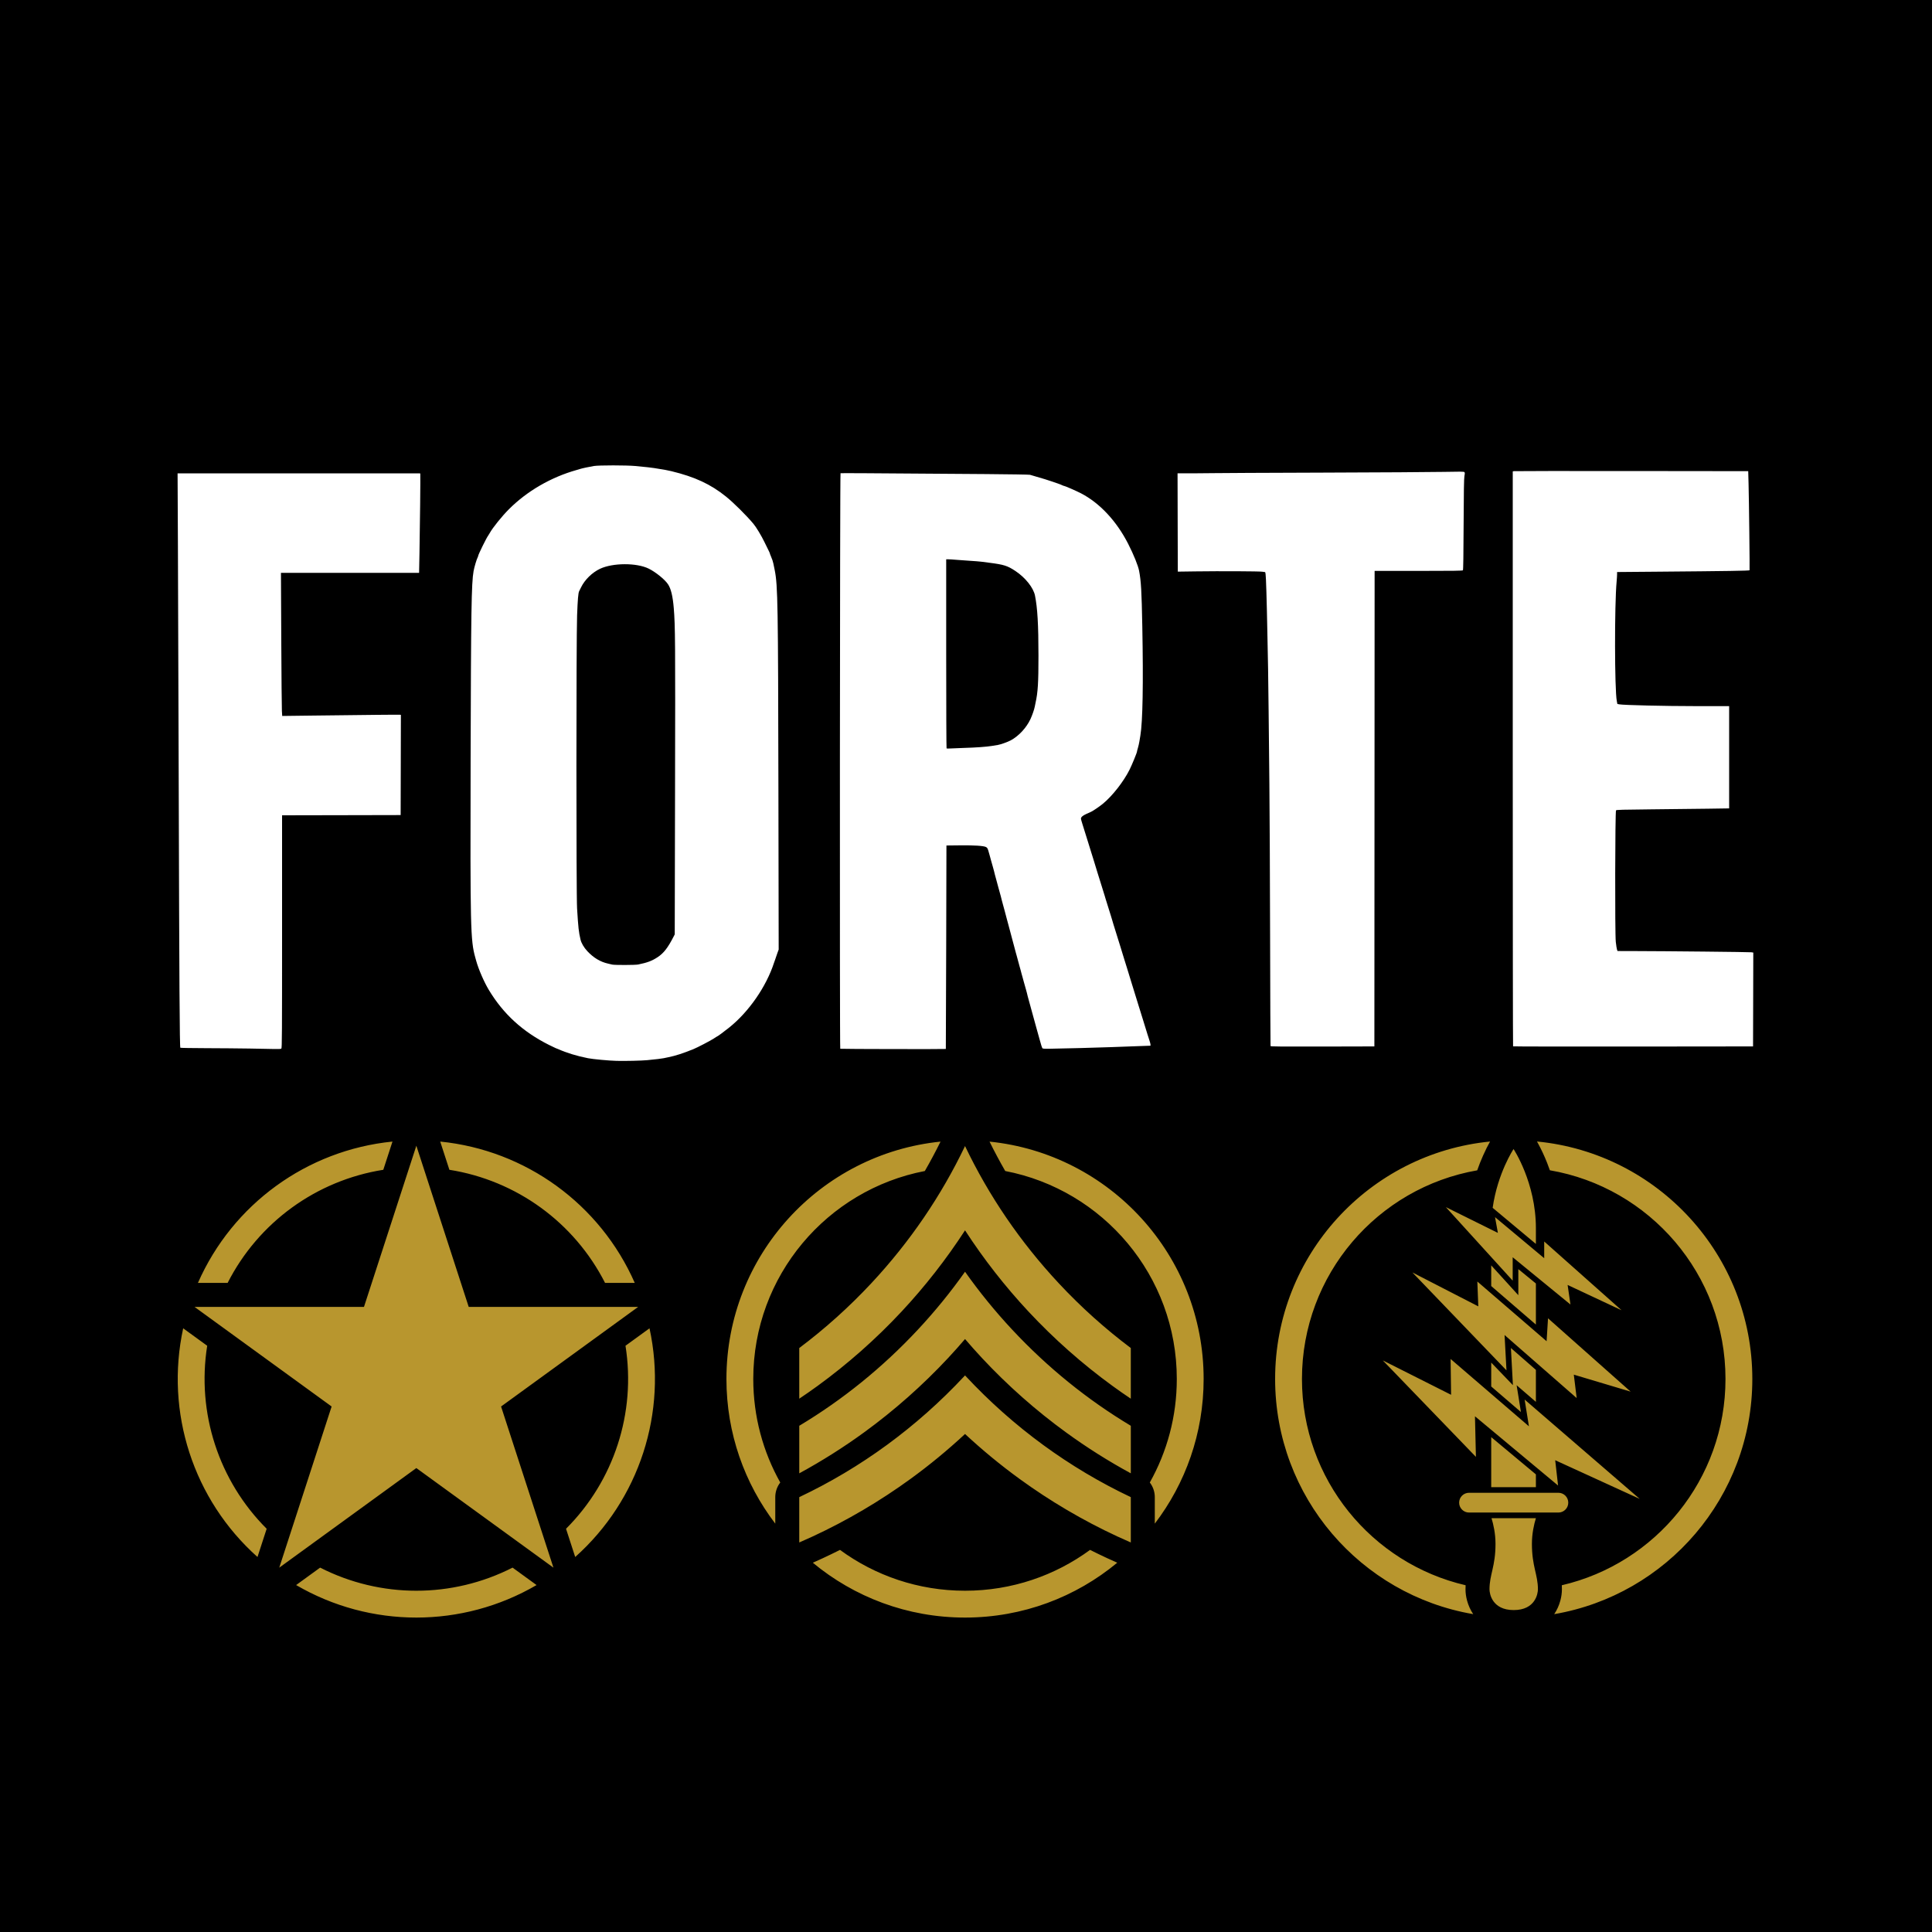
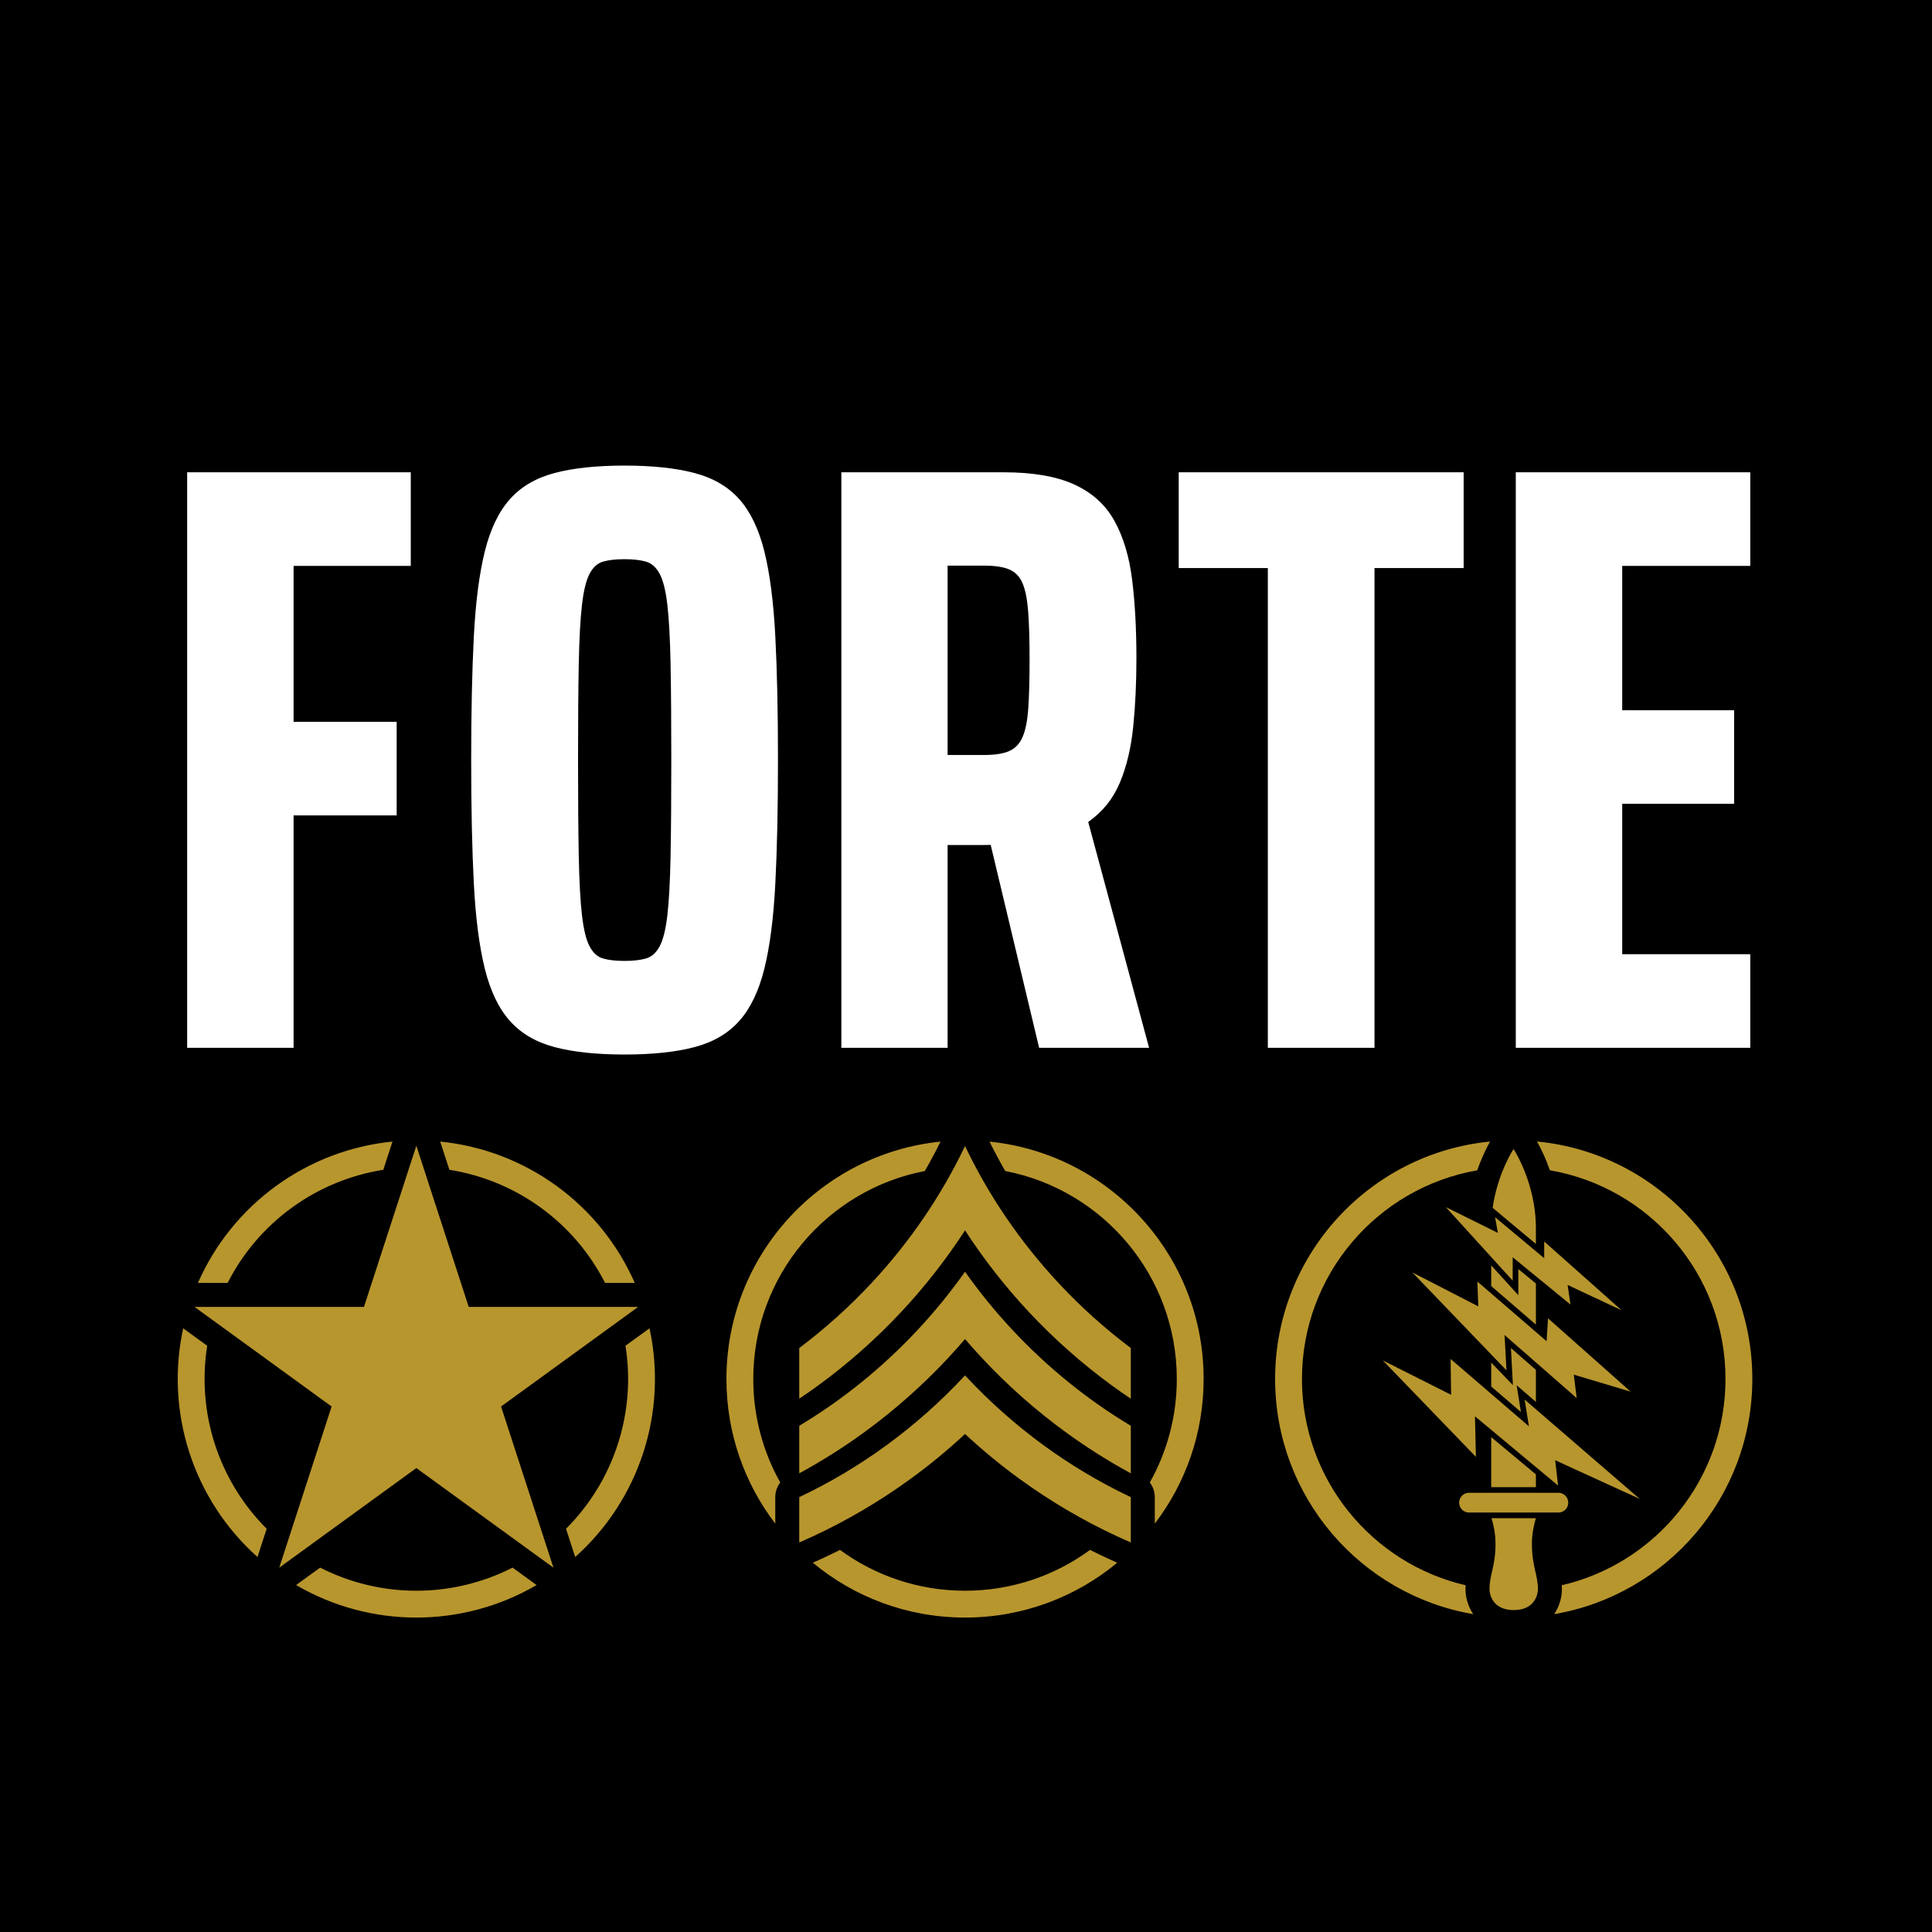
<svg xmlns="http://www.w3.org/2000/svg" viewBox="0 0 2000 2000">
  <rect width="2000" height="2000" fill="#000000" />
-   <path fill="#ffffff" d="M638.25 1098.2C630.19 1097.99 613.89 1096.48 608.75 1095.47C597.29 1093.22 586.59 1089.94 577.63 1085.95C576.46 1085.43 575.38 1085 575.21 1085C575.05 1085 571.99 1083.53 568.41 1081.74C541.19 1068.12 521.06 1049.73 506.03 1024.76C501.13 1016.63 495.35 1003.32 492.95 994.62C492.7 993.73 492.26 992.16 491.98 991.12C487.05 973.45 486.75 960.67 487.18 786.24C487.57 632.73 488.02 603.6 490.24 591.25C490.99 587.03 493.44 578.82 494.52 576.88C494.78 576.4 495 575.79 495 575.52C495 574.18 503.78 556.37 505.49 554.25C505.71 553.98 506.39 552.85 507.01 551.75C510.13 546.15 519.52 534.49 526.75 527.24C545.56 508.38 570.39 493.98 597 486.52C598.24 486.17 599.81 485.7 600.5 485.47C602.43 484.83 610.31 483.14 614.75 482.41C619.94 481.55 648.77 481.56 657.75 482.42C668.79 483.47 674.13 484.05 677.25 484.55C687.93 486.24 691.04 486.8 695 487.76C719.32 493.65 735.76 501.3 751.62 514.11C759.52 520.49 772.67 533.55 779.92 542.21C782.84 545.7 788.12 554.44 791.43 561.28C793.42 565.39 795.49 569.62 796.03 570.67C796.56 571.73 797 572.8 797 573.05C797 573.3 797.43 574.46 797.97 575.63C798.5 576.8 799.26 578.76 799.67 580C800.34 582.05 800.69 583.6 802.05 590.5C805.17 606.35 805.49 625.8 805.81 816.85L806.09 982.95L804.75 986.6C804.01 988.61 803.29 990.7 803.16 991.25C803.03 991.8 802.72 992.7 802.48 993.25C802.25 993.8 801.72 995.26 801.32 996.5C793.28 1021.33 775.24 1047.4 754.75 1063.79C749.4 1068.07 742.7 1073 742.23 1073C742.07 1073 740.55 1073.95 738.85 1075.11C735.83 1077.16 721.75 1084.49 717.75 1086.09C706.41 1090.64 699.39 1092.9 691.75 1094.46C690.38 1094.74 688.24 1095.19 687 1095.45C684.75 1095.92 679.86 1096.51 670 1097.47C664.27 1098.04 646.99 1098.43 638.25 1098.2ZM258 1085.44C247.69 1085.28 227.55 1085.1 213.25 1085.06C198.95 1085.02 187 1084.82 186.7 1084.62C185.98 1084.14 185.59 1019.73 184.99 806C184.74 715.11 184.38 606.83 184.18 565.38L183.83 490H309.38H434.93L435.09 490.83C435.31 491.94 434.74 546.66 434.24 572.38L433.84 593H362.34H290.84L291.17 661.88C291.35 699.76 291.64 733.09 291.82 735.95L292.15 741.16L324.2 740.76C382.08 740.04 413.33 739.75 414.17 739.91L415 740.07L414.88 791.91L414.75 843.75L353.38 843.88L292 844V964.44C292 1070 291.91 1084.95 291.26 1085.49C290.73 1085.93 288.56 1086.05 283.64 1085.93C279.85 1085.83 268.31 1085.61 258 1085.44ZM869.83 1085.67C869.16 1084.99 869.45 490.13 870.12 489.89C870.7 489.69 892.02 489.82 1020.75 490.76C1044.95 490.94 1065.42 491.28 1066.25 491.51C1068.14 492.04 1077.14 494.69 1081.75 496.08C1083.67 496.67 1087.16 497.8 1089.5 498.61C1091.84 499.41 1094.42 500.3 1095.25 500.59C1097.13 501.23 1098.99 501.99 1100.12 502.56C1100.6 502.8 1101.2 503 1101.47 503C1102.36 503 1114.21 508.18 1119 510.66C1138.49 520.77 1155.92 539.45 1167.96 563.14C1173.65 574.35 1178.18 585.56 1179.21 591C1181.23 601.62 1181.82 611.89 1182.51 648.52C1183.64 707.93 1182.94 746.91 1180.5 761.5C1180.24 763.01 1179.78 765.83 1179.46 767.75C1179.14 769.67 1178.46 772.65 1177.94 774.35C1177.42 776.06 1177 777.72 1177 778.03C1177 779.13 1171.82 791.78 1169.33 796.75C1163.14 809.14 1151.47 824.05 1141.75 831.99C1138.13 834.95 1131.69 839.35 1129.5 840.36C1128.81 840.68 1126.54 841.71 1124.45 842.65C1120.74 844.33 1119 845.89 1119 847.55C1119 848 1119.65 850.37 1120.44 852.81C1122.01 857.64 1124.37 865.23 1126.04 870.75C1126.62 872.67 1127.49 875.49 1127.98 877C1128.46 878.51 1129.37 881.44 1130 883.5C1130.63 885.56 1131.54 888.49 1132.03 890C1132.51 891.51 1133.41 894.44 1134.02 896.5C1134.63 898.56 1135.52 901.49 1136 903C1136.48 904.51 1137.61 908.11 1138.5 911C1140.98 919.05 1143.03 925.62 1143.48 927C1143.7 927.69 1144.13 929.15 1144.44 930.25C1144.97 932.15 1148.06 942.05 1149.98 948C1150.47 949.51 1151.15 951.76 1151.49 953C1151.83 954.24 1152.3 955.81 1152.52 956.5C1152.97 957.88 1155.02 964.45 1157.5 972.5C1158.39 975.39 1159.52 978.99 1160 980.5C1160.48 982.01 1161.37 984.94 1161.98 987C1162.59 989.06 1163.49 991.99 1163.98 993.5C1164.47 995.01 1165.6 998.61 1166.48 1001.5C1167.36 1004.39 1168.26 1007.31 1168.48 1008C1168.7 1008.69 1169.39 1010.94 1170.01 1013C1170.63 1015.06 1171.53 1017.99 1172.01 1019.5C1173.92 1025.57 1177.01 1035.54 1178.5 1040.5C1179.37 1043.39 1180.28 1046.31 1180.52 1047C1180.75 1047.69 1181.88 1051.29 1183.01 1055C1187.28 1068.93 1189.12 1074.83 1190.05 1077.53C1190.87 1079.92 1191.29 1082.46 1190.88 1082.52C1190.81 1082.52 1184.22 1082.75 1176.25 1083.03C1168.28 1083.3 1156.46 1083.73 1150 1083.99C1137.62 1084.48 1100.07 1085.47 1087.11 1085.64C1080.78 1085.73 1079.39 1085.62 1079 1085C1078.58 1084.33 1077.75 1081.71 1076.54 1077.25C1076.1 1075.6 1075.73 1074.28 1073.54 1066.5C1071.71 1060.03 1069.75 1052.88 1068.51 1048.25C1067.44 1044.21 1065.43 1036.9 1063.92 1031.5C1063.66 1030.54 1063.24 1028.85 1063.01 1027.75C1062.77 1026.65 1062.25 1024.74 1061.85 1023.5C1061.45 1022.26 1060.63 1019.34 1060.01 1017C1059.4 1014.66 1058.72 1012.19 1058.51 1011.5C1058.29 1010.81 1057.86 1009.29 1057.56 1008.12C1057.25 1006.96 1056.75 1005.04 1056.44 1003.88C1056.14 1002.71 1055.71 1001.19 1055.49 1000.5C1055.28 999.81 1054.61 997.34 1054 995C1053.39 992.66 1052.72 990.19 1052.51 989.5C1052.29 988.81 1051.86 987.29 1051.56 986.12C1051.25 984.96 1050.74 983.04 1050.43 981.88C1050.12 980.71 1049.67 979.02 1049.43 978.12C1049.19 977.23 1048.8 975.77 1048.56 974.88C1048.32 973.98 1047.4 970.55 1046.53 967.25C1044.37 959.12 1043.93 957.5 1043.46 955.75C1043.24 954.92 1042.69 952.9 1042.24 951.25C1041.8 949.6 1040.79 945.77 1040 942.75C1039.21 939.73 1038.32 936.46 1038.02 935.5C1037.71 934.54 1037.26 932.85 1037.01 931.75C1036.77 930.65 1036.34 928.96 1036.08 928C1035.51 925.97 1034.34 921.73 1033.21 917.62C1032.78 916.04 1031.97 913.06 1031.43 911C1030.88 908.94 1030.21 906.46 1029.93 905.5C1029.66 904.54 1029.24 902.85 1029.01 901.75C1028.77 900.65 1028.25 898.74 1027.85 897.5C1027.45 896.26 1026.63 893.34 1026.01 891C1025.4 888.66 1024.72 886.19 1024.51 885.5C1024.29 884.81 1023.84 883.24 1023.51 882C1022.5 878.29 1022.11 877.58 1020.64 876.82C1018.21 875.57 1008.44 874.94 993.75 875.1L979.75 875.25L979.5 980.5C979.36 1038.39 979.19 1085.81 979.12 1085.88C978.83 1086.17 870.13 1085.97 869.83 1085.67ZM1315.26 1082.88C1315.14 1082.53 1314.94 1031.17 1314.8 968.75C1314.66 906.33 1314.33 835.67 1314.06 811.75C1313.8 787.83 1313.45 754.08 1313.28 736.75C1313.12 719.42 1312.87 699.51 1312.72 692.5C1312.57 685.49 1312.24 668.73 1311.98 655.25C1311.33 621.07 1310.56 596.07 1310.1 594L1309.71 592.25L1306.73 591.83C1303.2 591.34 1263.32 591.15 1237.5 591.5L1219.25 591.75L1219.12 540.88L1219 490L1234.87 489.99C1243.61 489.99 1253.56 489.89 1257 489.79C1260.44 489.68 1310.61 489.44 1368.5 489.26C1426.39 489.08 1483.09 488.73 1494.5 488.49C1511.54 488.13 1515.37 488.17 1515.92 488.72C1516.48 489.27 1516.49 489.97 1515.96 492.82C1515.49 495.38 1515.28 508.14 1515.13 542.99C1515 574.82 1514.77 589.93 1514.41 590.36C1513.99 590.87 1504.64 591 1468.44 591H1423L1422.88 837.12L1422.75 1083.25L1369.11 1083.38C1326.45 1083.48 1315.43 1083.38 1315.26 1082.88ZM1566.33 1083.17C1566.15 1082.98 1566 949 1566 785.43V488.02L1567.12 487.75C1567.74 487.6 1622.59 487.54 1689 487.61L1809.75 487.75L1810.11 501C1810.56 517.47 1811.39 589.55 1811.14 590.29C1810.95 590.87 1790.19 591.19 1713.62 591.83L1674 592.16V594.46C1674 595.72 1673.79 599.11 1673.52 602C1671.26 626.55 1671.39 713.89 1673.71 725.75L1674.29 728.74L1676.27 729.12C1680.71 729.97 1723 730.97 1755.62 730.98L1790 731V783.92V836.84L1767.88 837.17C1755.71 837.35 1729.49 837.65 1709.62 837.83C1679.67 838.11 1673.39 838.28 1672.91 838.86C1671.93 840.04 1671.7 966.27 1672.66 975C1673.07 978.71 1673.65 982.37 1673.94 983.12L1674.48 984.5L1691.61 984.54C1725.41 984.61 1811.29 985.5 1813.13 985.8L1815 986.11L1814.88 1034.68L1814.75 1083.25L1690.71 1083.38C1622.49 1083.45 1566.52 1083.35 1566.33 1083.17ZM660.59 998.46C670.12 996.53 674.93 994.72 680.79 990.85C687.06 986.73 691.43 981.08 697.34 969.5L698.49 967.25L698.81 815.25C699.13 664.02 699.01 648.15 697.48 629.5C696.46 617.08 694.57 609.34 691.45 604.71C688.11 599.77 678.63 592.12 671.5 588.62C659.05 582.5 634.54 582.57 621.25 588.76C613.09 592.56 605.38 600.09 601.52 608C600.65 609.79 599.76 611.59 599.53 612.02C598.6 613.77 598.01 620.71 597.41 637C596.49 661.8 596.47 925.76 597.39 940.5C598.64 960.67 599.11 964.88 600.96 972.68C601.83 976.35 604.51 980.91 607.96 984.6C614.43 991.53 621.47 995.75 629.5 997.54C631.01 997.87 632.92 998.32 633.75 998.53C636.08 999.12 657.59 999.07 660.59 998.46ZM997.75 774.25C1010.13 773.9 1021.14 773.11 1026.75 772.19C1029.22 771.78 1032.04 771.32 1033 771.17C1035.91 770.71 1043.32 768.05 1046.44 766.35C1054.72 761.84 1062.52 753.4 1066.72 744.42C1068.57 740.45 1070.7 734.3 1071.19 731.5C1071.36 730.54 1071.72 728.74 1072 727.5C1074.41 716.76 1075.03 706.68 1075.02 678.89C1075.01 646.7 1074 629.25 1071.41 616.5C1069.76 608.37 1061.46 597.95 1051.25 591.16C1042.86 585.59 1039.32 584.47 1023.75 582.5C1021.27 582.18 1017.79 581.73 1016 581.49C1014.21 581.25 1008.59 580.8 1003.5 580.49C998.41 580.18 992.05 579.72 989.36 579.47C986.66 579.21 983.34 579 981.98 579H979.5V676.67C979.5 730.38 979.67 774.5 979.88 774.71C980.08 774.92 982.05 774.96 984.25 774.8C986.45 774.65 992.52 774.4 997.75 774.25Z" />
+   <path fill="#ffffff" d="M646.44 1091.63Q603.03 1091.63 574.05 1083.94Q545.07 1076.26 527.77 1056.79Q510.46 1037.32 501.89 1002.86Q493.32 968.4 490.55 915.34Q487.77 862.29 487.77 786.81Q487.77 711.33 490.55 658.27Q493.32 605.21 501.89 570.75Q510.46 536.3 527.77 516.83Q545.07 497.36 574.05 489.67Q603.03 481.98 646.44 481.98Q689.85 481.98 718.96 489.67Q748.06 497.36 765.36 516.83Q782.67 536.3 791.24 570.75Q799.81 605.21 802.58 658.27Q805.36 711.33 805.36 786.81Q805.36 862.29 802.58 915.34Q799.81 968.4 791.24 1002.86Q782.67 1037.32 765.36 1056.79Q748.06 1076.26 719.05 1083.94Q690.03 1091.63 646.44 1091.63ZM870.96 1084.7V488.91H1038.85Q1084.54 488.91 1112.13 501.56Q1139.72 514.2 1153.54 539Q1167.36 563.79 1171.89 599.49Q1176.42 635.2 1176.42 681.58Q1176.42 719.22 1173.12 752.09Q1169.82 784.96 1159.34 810.07Q1148.87 835.19 1126.51 850.89L1189.53 1084.7H1075.7L1025.57 874.64Q1022.18 874.76 1018.4 874.76H980.96V1084.7ZM1569.13 1084.7V488.91H1811.87V585.8H1679.31V735.24H1795.14V832.13H1679.31V987.81H1811.87V1084.7ZM193.74 1084.7V488.91H425.23V585.8H303.92V747.22H410.62V844.11H303.92V1084.7ZM1312.46 1084.7V588.04H1220.19V488.91H1515.16V588.04H1422.89V1084.7ZM646.44 994.74Q659.88 994.74 668.63 992.25Q677.39 989.77 682.84 979.67Q688.3 969.57 690.86 947.44Q693.41 925.32 694.17 886.25Q694.93 847.19 694.93 786.81Q694.93 726.43 694.17 687.36Q693.41 648.3 690.86 626.17Q688.3 604.04 682.84 593.95Q677.39 583.85 668.63 581.36Q659.88 578.87 646.44 578.87Q633 578.87 624.34 581.36Q615.67 583.85 610.34 593.95Q605.01 604.04 602.45 626.17Q599.9 648.3 599.14 687.24Q598.38 726.17 598.38 786.81Q598.38 847.19 599.14 886.25Q599.9 925.32 602.45 947.44Q605.01 969.57 610.34 979.67Q615.67 989.77 624.34 992.25Q633 994.74 646.44 994.74ZM980.96 781.55H1019.13Q1035.5 781.55 1044.78 777.47Q1054.06 773.38 1058.62 762.85Q1063.18 752.32 1064.49 732.85Q1065.81 713.37 1065.81 682.96Q1065.81 652.36 1064.37 633.23Q1062.92 614.09 1058.54 603.78Q1054.17 593.47 1044.8 589.51Q1035.42 585.55 1019.31 585.55H980.96Z" />
  <path fill="#b8962e" d="M431 1186.05 485.21 1352.89H660.63L518.71 1456L572.92 1622.83L431 1519.73L289.08 1622.83L343.29 1456L201.37 1352.89H376.79ZM1096 1328.39H1095.99C1119.1 1353.16 1144.07 1375.55 1170.6 1395.47V1447.92C1164.24 1443.66 1157.95 1439.27 1151.75 1434.76C1120.41 1411.97 1091.09 1386.03 1064.62 1357.65C1040.38 1331.67 1018.34 1303.45 999 1273.66C979.66 1303.45 957.63 1331.67 933.38 1357.66C906.91 1386.03 877.59 1411.97 846.25 1434.77C840.06 1439.27 833.76 1443.66 827.39 1447.92V1395.47C853.92 1375.55 878.91 1353.15 902.01 1328.39C941.95 1285.59 974.47 1237.73 999 1186.39C1023.53 1237.73 1056.06 1285.59 1096 1328.39ZM1047.87 1376.51H1047.88C1084.51 1415.76 1125.81 1449.1 1170.62 1475.96V1525.18C1147.42 1512.57 1124.99 1498.42 1103.64 1482.88C1072.29 1460.1 1042.98 1434.15 1016.51 1405.78C1010.54 1399.37 1004.7 1392.84 999.01 1386.17C993.31 1392.84 987.48 1399.37 981.51 1405.78C955.04 1434.15 925.72 1460.09 894.38 1482.88C873.03 1498.41 850.6 1512.57 827.4 1525.18V1475.96C872.21 1449.1 913.51 1415.76 950.14 1376.51C967.92 1357.46 984.22 1337.42 999 1316.5C1013.79 1337.42 1030.1 1357.46 1047.87 1376.51ZM1814 1427.5C1814 1549.63 1725.36 1651.06 1608.91 1670.96Q1613.2 1664.58 1615.27 1656.93Q1616.89 1650.91 1616.89 1645.23Q1616.89 1643.15 1616.78 1641.05C1713.87 1618.5 1786.22 1531.45 1786.22 1427.5C1786.22 1319.18 1707.66 1229.22 1604.41 1211.46Q1603.04 1207.52 1601.48 1203.58Q1597.31 1193.09 1592.26 1183.8Q1591.66 1182.68 1591.08 1181.66C1716.19 1193.76 1814 1299.21 1814 1427.5ZM1517.19 1641.04Q1517.08 1643.15 1517.08 1645.23Q1517.08 1650.91 1518.7 1656.93Q1520.77 1664.57 1525.06 1670.95C1408.62 1651.04 1320 1549.62 1320 1427.5C1320 1299.35 1417.59 1194 1542.5 1181.7Q1538.95 1187.98 1535.25 1196.28Q1531.88 1203.84 1529.2 1211.53C1426.14 1229.44 1347.78 1319.32 1347.78 1427.5C1347.78 1531.44 1420.12 1618.48 1517.19 1641.04ZM999.75 1424.63H999.75C1049.16 1477.58 1107.06 1519.74 1170.61 1549.83V1596.76C1165.89 1594.71 1161.2 1592.61 1156.53 1590.45C1121.15 1574.02 1087.15 1554.01 1055.51 1531C1035.8 1516.67 1016.9 1501.1 999 1484.46C981.11 1501.1 962.2 1516.68 942.5 1531C910.85 1554.01 876.86 1574.02 841.47 1590.45C836.81 1592.62 832.12 1594.71 827.39 1596.76V1549.83C890.94 1519.74 948.85 1477.59 998.26 1424.63C998.51 1424.36 998.76 1424.1 999 1423.82C999.26 1424.1 999.5 1424.36 999.75 1424.63ZM973.63 1181.79Q965.98 1197.3 957.38 1212.23C856.21 1231.67 779.78 1320.66 779.78 1427.5C779.78 1466.43 789.93 1502.99 807.72 1534.67Q807.03 1535.58 806.41 1536.55Q804.53 1539.53 803.54 1542.92Q802.56 1546.3 802.56 1549.83V1577.26C770.84 1535.71 752 1483.81 752 1427.5C752 1299.65 849.13 1194.49 973.63 1181.79ZM1246 1427.5C1246 1483.81 1227.16 1535.71 1195.44 1577.26V1549.83Q1195.44 1546.3 1194.46 1542.92Q1193.47 1539.53 1191.59 1536.55Q1190.97 1535.58 1190.28 1534.67C1208.07 1502.99 1218.22 1466.43 1218.22 1427.5C1218.22 1320.66 1141.79 1231.67 1040.62 1212.23Q1032.02 1197.3 1024.37 1181.79C1148.87 1194.49 1246 1299.65 1246 1427.5ZM869.57 1604.45C905.84 1631.03 950.59 1646.72 999 1646.72C1047.41 1646.72 1092.16 1631.03 1128.43 1604.45Q1137.18 1608.84 1146.08 1612.98Q1151.12 1615.31 1156.57 1617.72C1113.81 1653.18 1058.89 1674.5 999 1674.5C939.11 1674.5 884.2 1653.18 841.44 1617.73Q846.9 1615.31 851.94 1612.97Q860.83 1608.84 869.57 1604.45ZM1501.66 1406.8 1582.74 1476.51 1578.29 1448.82 1697.43 1551.65 1609.93 1511.61 1612.9 1537.81 1526.88 1466.13 1527.86 1508.15 1431.47 1408.28 1502.16 1443.88ZM1462.11 1317.24 1530.33 1352.34 1529.34 1326.63 1601.03 1388.43 1602.51 1364.7 1688.03 1440.61 1629.2 1423.03 1632.17 1447.26 1557.52 1382 1559.5 1418.58ZM204.9 1328.06C240.75 1246.55 317.69 1190.65 406.29 1181.74L396.79 1210.97C327.42 1221.93 267.5 1265.46 235.64 1328.06ZM455.71 1181.74C544.31 1190.65 621.25 1246.55 657.1 1328.06H626.36C594.5 1265.46 534.58 1221.93 465.21 1210.97ZM555.46 1640.85C478.55 1685.72 383.45 1685.72 306.54 1640.85L331.4 1622.79C393.97 1654.7 468.03 1654.7 530.6 1622.79ZM266.55 1611.8C200.12 1552.52 170.73 1462.07 189.63 1375.06L214.49 1393.12C203.48 1462.49 226.37 1532.93 276.05 1582.57ZM672.37 1375.06C691.27 1462.07 661.88 1552.52 595.45 1611.8L585.95 1582.57C635.63 1532.93 658.52 1462.49 647.51 1393.12ZM1496.73 1249.59 1550.61 1276.29 1547.65 1259.97 1598.56 1302.49V1285.18L1678.65 1356.37L1622.78 1330.17L1625.75 1350.44L1565.93 1301.49V1325.72ZM1589.97 1571.6C1588.02 1577.9 1585.83 1587.39 1585.83 1598.24C1585.83 1621.6 1592.05 1630.02 1592.05 1645.23C1592.05 1649.67 1589.39 1666.74 1566.99 1666.74C1544.58 1666.74 1541.92 1649.66 1541.92 1645.23C1541.92 1630.03 1548.14 1621.6 1548.14 1598.24C1548.14 1587.38 1545.95 1577.9 1544 1571.6ZM1566.83 1189.5C1566.83 1189.5 1589.95 1224.2 1589.95 1271.34V1287.7L1551.39 1255.5L1545.2 1250.34C1550.33 1214.25 1566.82 1189.5 1566.82 1189.5ZM1613.24 1545.32C1618.89 1545.32 1623.47 1549.9 1623.47 1555.55C1623.47 1561.2 1618.89 1565.78 1613.24 1565.78H1520.74C1515.08 1565.78 1510.5 1561.2 1510.5 1555.55C1510.5 1549.9 1515.08 1545.32 1520.74 1545.32ZM1543.7 1487.72 1589.95 1526.27V1539.5H1543.7ZM1589.95 1418.08V1451.2L1582.09 1444.41L1570 1433.98L1572.54 1449.74L1574.46 1461.72L1543.7 1435.27V1410.54L1555.31 1422.62L1566.16 1433.92L1565.32 1418.27L1564.09 1395.47ZM1589.95 1328.66V1371.19L1543.7 1331.31V1309.91L1561.64 1329.64L1571.77 1340.78V1313.78Z" />
</svg>
